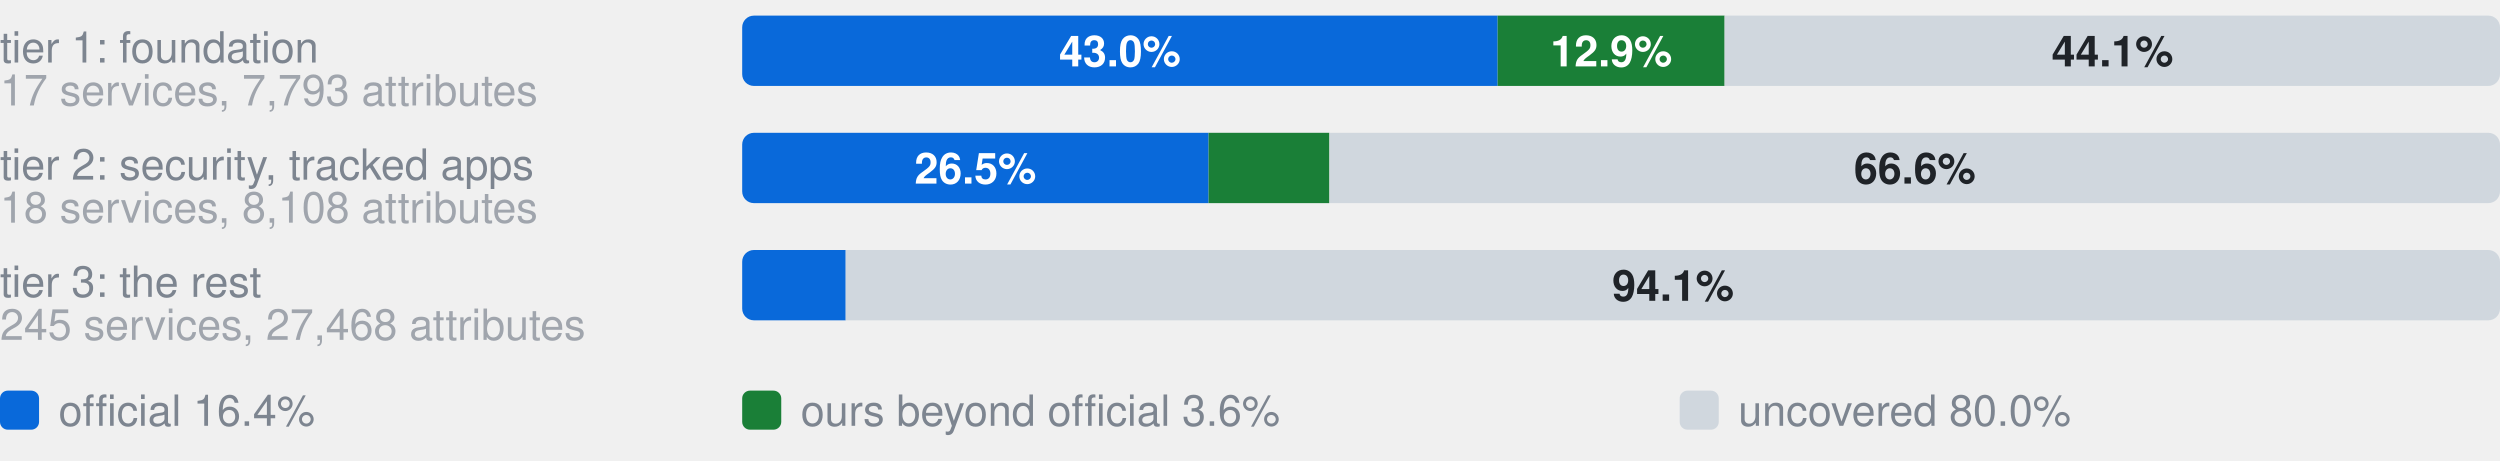
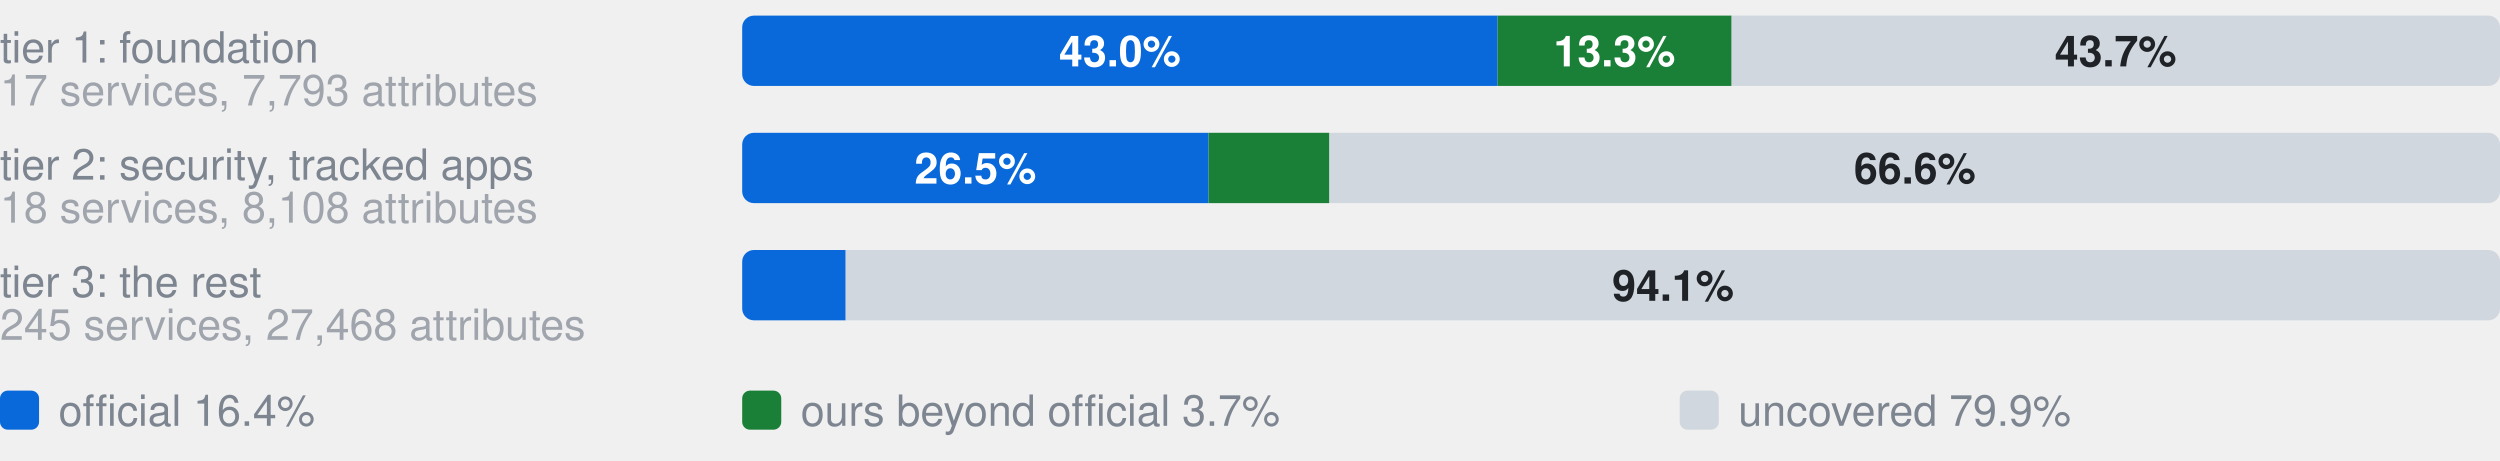
- <svg xmlns="http://www.w3.org/2000/svg" width="640" height="118" viewBox="0 0 640 118" role="img" aria-label="Coverage by tier. tier 1: foundation, 17 services, 7,793 attributes: 43.0% official, 12.9% ours beyond official, 44.1% uncovered, of 7793 attributes; tier 2: security, tracked apps, 18 services, 8,108 attributes: 26.5% official, 6.9% ours beyond official, 66.6% uncovered, of 8108 attributes; tier 3: the rest, 245 services, 27,468 attributes: 5.9% official, 0.0% ours beyond official, 94.1% uncovered, of 27468 attributes">
+ <svg xmlns="http://www.w3.org/2000/svg" width="640" height="118" viewBox="0 0 640 118" role="img" aria-label="Coverage by tier. tier 1: foundation, 17 services, 7,793 attributes: 43.0% official, 13.3% ours beyond official, 43.7% uncovered, of 7793 attributes; tier 2: security, tracked apps, 18 services, 8,108 attributes: 26.5% official, 6.9% ours beyond official, 66.6% uncovered, of 8108 attributes; tier 3: the rest, 245 services, 27,468 attributes: 5.9% official, 0.0% ours beyond official, 94.1% uncovered, of 27468 attributes">
  <style>text{font-family:-apple-system,BlinkMacSystemFont,"Segoe UI",Helvetica,Arial,sans-serif}.s{font-size:11px;font-weight:600}.t{font-size:11px;fill:#7d8590}.h{font-size:12px;font-weight:600;fill:#7d8590}</style>
  <text x="0" y="16.0" class="t">tier 1: foundation</text>
  <text x="0" y="27.0" class="t" opacity="0.7">17 services, 7,793 attributes</text>
  <clipPath id="g0">
    <rect x="190.0" y="4.0" width="450.0" height="18.0" rx="3" />
  </clipPath>
  <g clip-path="url(#g0)">
    <rect x="190.0" y="4.0" width="193.4" height="18.0" fill="#0969da" />
-     <rect x="383.4" y="4.0" width="58.1" height="18.0" fill="#1a7f37" />
-     <rect x="441.5" y="4.0" width="198.5" height="18.0" fill="#d0d7de" />
+     <rect x="383.4" y="4.0" width="59.9" height="18.0" fill="#1a7f37" />
+     <rect x="443.3" y="4.0" width="196.7" height="18.0" fill="#d0d7de" />
  </g>
  <text x="286.7" y="17.0" text-anchor="middle" fill="#fff" class="s">43.0%</text>
-   <text x="412.5" y="17.0" text-anchor="middle" fill="#fff" class="s">12.9%</text>
-   <text x="540.8" y="17.0" text-anchor="middle" fill="#1f2328" class="s">44.1%</text>
+   <text x="413.3" y="17.0" text-anchor="middle" fill="#fff" class="s">13.3%</text>
+   <text x="541.6" y="17.0" text-anchor="middle" fill="#1f2328" class="s">43.7%</text>
  <text x="0" y="46.0" class="t">tier 2: security, tracked apps</text>
  <text x="0" y="57.0" class="t" opacity="0.7">18 services, 8,108 attributes</text>
  <clipPath id="g1">
    <rect x="190.0" y="34.0" width="450.0" height="18.0" rx="3" />
  </clipPath>
  <g clip-path="url(#g1)">
    <rect x="190.0" y="34.0" width="119.4" height="18.0" fill="#0969da" />
    <rect x="309.4" y="34.0" width="30.9" height="18.0" fill="#1a7f37" />
    <rect x="340.4" y="34.0" width="299.6" height="18.0" fill="#d0d7de" />
  </g>
  <text x="249.7" y="47.0" text-anchor="middle" fill="#fff" class="s">26.5%</text>
  <text x="490.2" y="47.0" text-anchor="middle" fill="#1f2328" class="s">66.6%</text>
  <text x="0" y="76.0" class="t">tier 3: the rest</text>
  <text x="0" y="87.0" class="t" opacity="0.7">245 services, 27,468 attributes</text>
  <clipPath id="g2">
    <rect x="190.0" y="64.0" width="450.0" height="18.0" rx="3" />
  </clipPath>
  <g clip-path="url(#g2)">
    <rect x="190.0" y="64.0" width="26.5" height="18.0" fill="#0969da" />
    <rect x="216.5" y="64.0" width="0.0" height="18.0" fill="#1a7f37" />
    <rect x="216.5" y="64.0" width="423.5" height="18.0" fill="#d0d7de" />
  </g>
  <text x="428.3" y="77.0" text-anchor="middle" fill="#1f2328" class="s">94.1%</text>
  <rect x="0" y="100" width="10" height="10" rx="2" fill="#0969da" />
  <text x="15" y="109" class="t">official 16.4%</text>
  <rect x="190" y="100" width="10" height="10" rx="2" fill="#1a7f37" />
-   <text x="205" y="109" class="t">ours beyond official 3.6%</text>
+   <text x="205" y="109" class="t">ours beyond official 3.7%</text>
  <rect x="430" y="100" width="10" height="10" rx="2" fill="#d0d7de" />
-   <text x="445" y="109" class="t">uncovered 80.0%</text>
+   <text x="445" y="109" class="t">uncovered 79.9%</text>
</svg>
